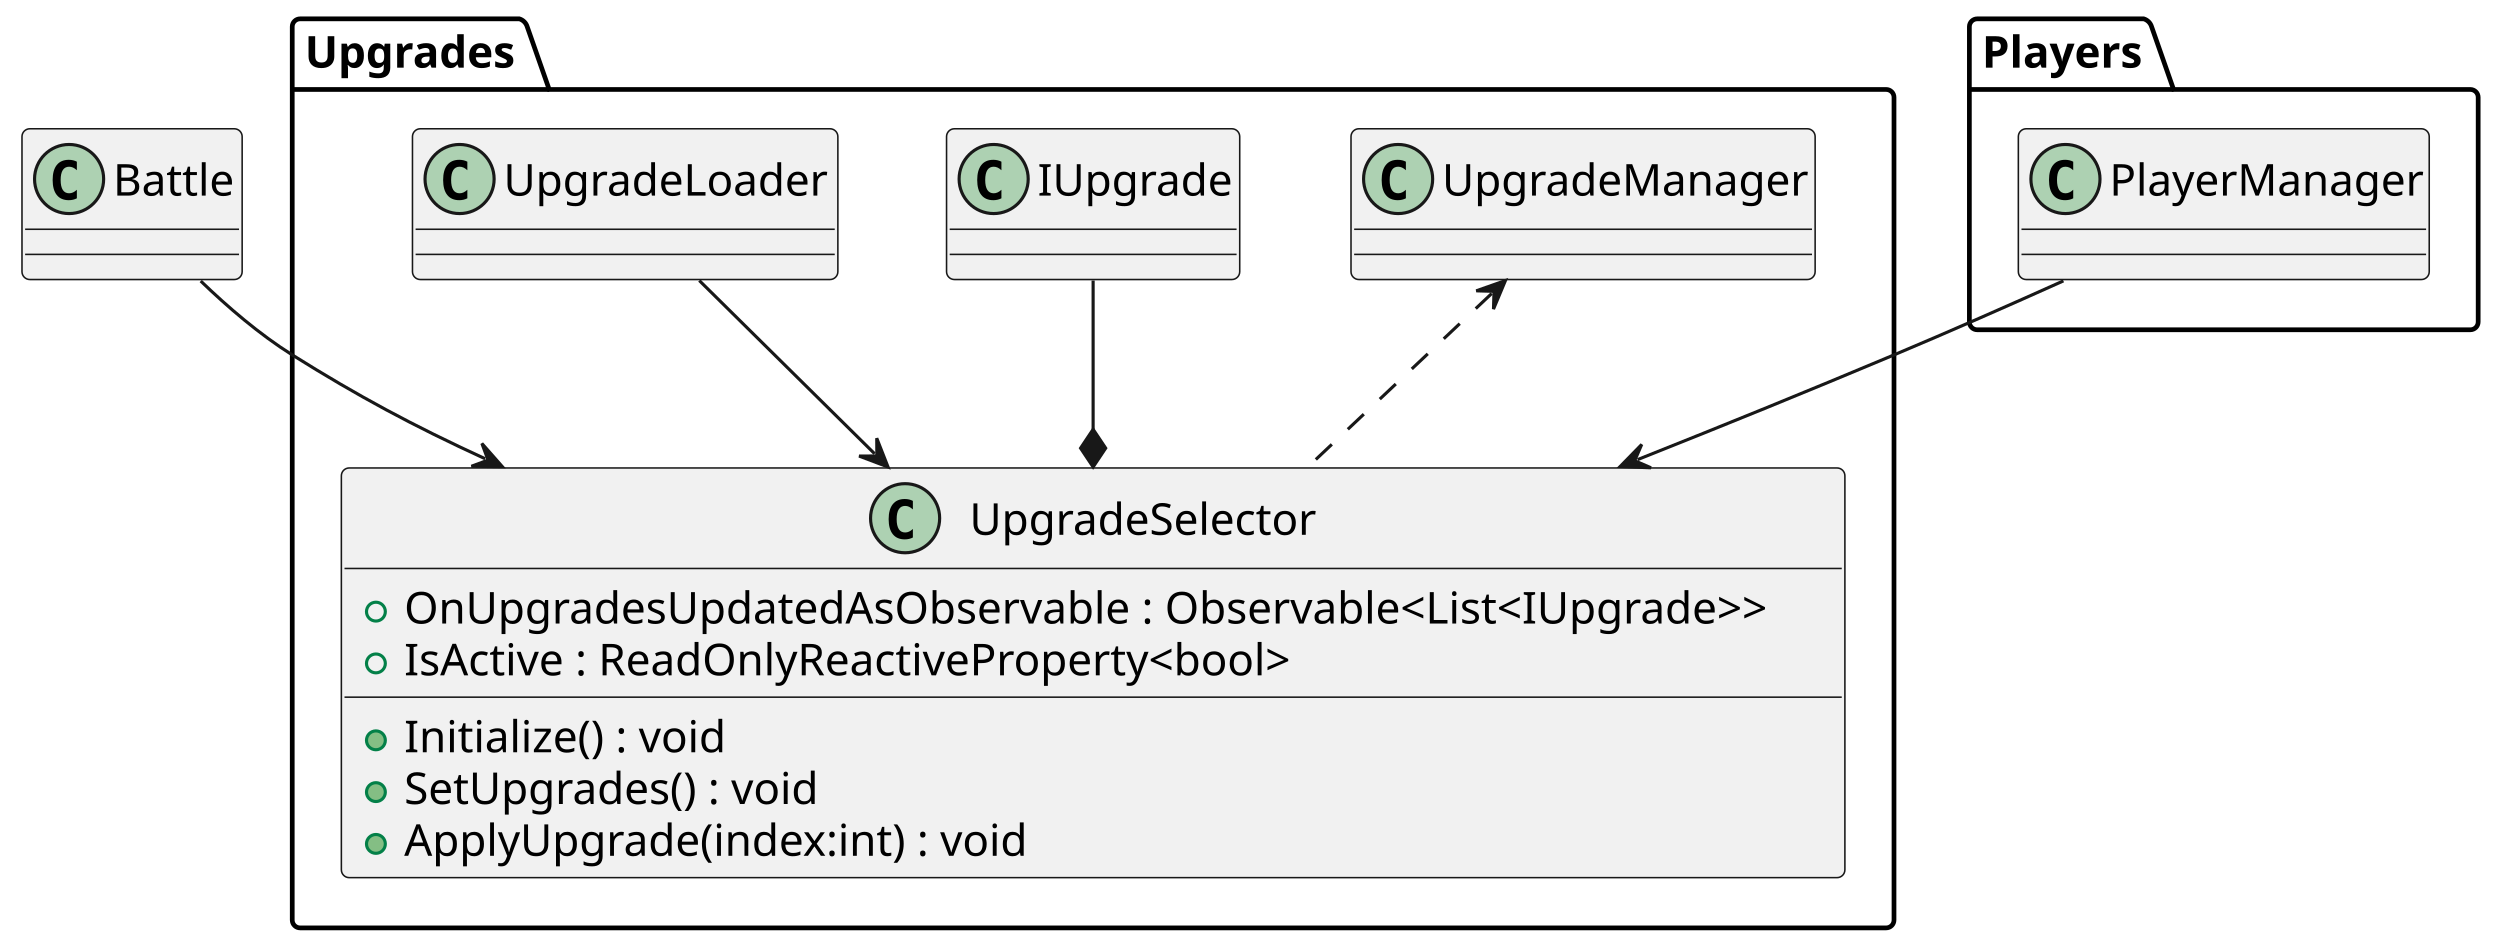
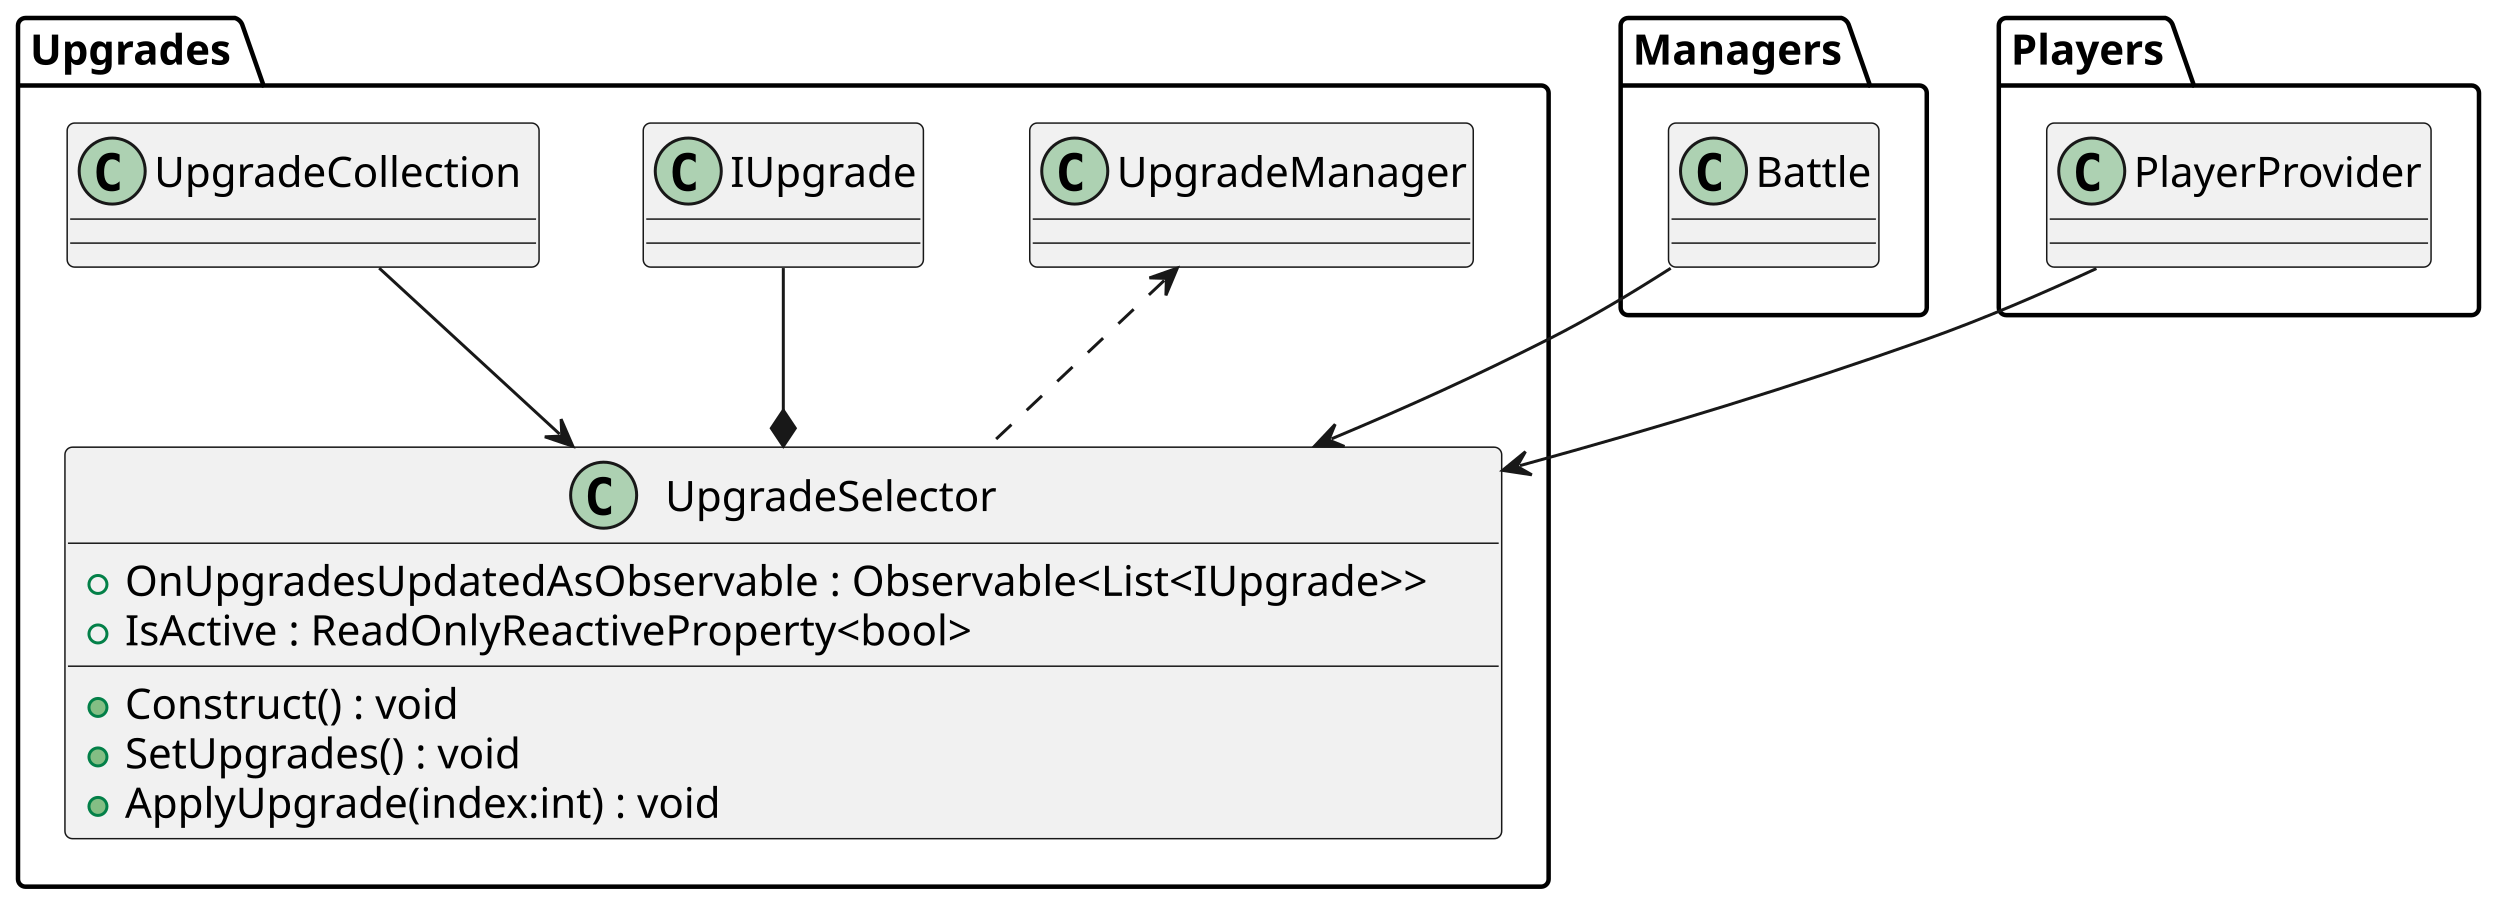
- <svg xmlns="http://www.w3.org/2000/svg" contentStyleType="text/css" height="302px" preserveAspectRatio="none" style="width:796px;height:302px;background:#FFFFFF;" version="1.1" viewBox="0 0 796 302" width="796px" zoomAndPan="magnify">
+ <svg xmlns="http://www.w3.org/2000/svg" contentStyleType="text/css" height="302px" preserveAspectRatio="none" style="width:833px;height:302px;background:#FFFFFF;" version="1.1" viewBox="0 0 833 302" width="833px" zoomAndPan="magnify">
  <defs />
  <g>
    <g id="cluster_Upgrades">
-       <path d="M95.55,6 L165.361,6 A3.75,3.75 0 0 1 167.861,8.5 L174.861,28.488 L600.55,28.488 A2.5,2.5 0 0 1 603.05,30.988 L603.05,292.94 A2.5,2.5 0 0 1 600.55,295.44 L95.55,295.44 A2.5,2.5 0 0 1 93.05,292.94 L93.05,8.5 A2.5,2.5 0 0 1 95.55,6 " fill="none" style="stroke:#000000;stroke-width:1.5;" />
-       <line style="stroke:#000000;stroke-width:1.5;" x1="93.05" x2="174.861" y1="28.488" y2="28.488" />
-       <text fill="#000000" font-family="sans-serif" font-size="14" font-weight="bold" lengthAdjust="spacing" textLength="68.811" x="97.05" y="21.535">Upgrades</text>
+       <path d="M8.5,6 L78.311,6 A3.75,3.75 0 0 1 80.811,8.5 L87.811,28.488 L513.5,28.488 A2.5,2.5 0 0 1 516,30.988 L516,292.94 A2.5,2.5 0 0 1 513.5,295.44 L8.5,295.44 A2.5,2.5 0 0 1 6,292.94 L6,8.5 A2.5,2.5 0 0 1 8.5,6 " fill="none" style="stroke:#000000;stroke-width:1.5;" />
+       <line style="stroke:#000000;stroke-width:1.5;" x1="6" x2="87.811" y1="28.488" y2="28.488" />
+       <text fill="#000000" font-family="sans-serif" font-size="14" font-weight="bold" lengthAdjust="spacing" textLength="68.811" x="10" y="21.535">Upgrades</text>
+     </g>
+     <g id="cluster_Managers">
+       <path d="M542.5,6 L613.582,6 A3.75,3.75 0 0 1 616.082,8.5 L623.082,28.488 L639.5,28.488 A2.5,2.5 0 0 1 642,30.988 L642,102.5 A2.5,2.5 0 0 1 639.5,105 L542.5,105 A2.5,2.5 0 0 1 540,102.5 L540,8.5 A2.5,2.5 0 0 1 542.5,6 " fill="none" style="stroke:#000000;stroke-width:1.5;" />
+       <line style="stroke:#000000;stroke-width:1.5;" x1="540" x2="623.082" y1="28.488" y2="28.488" />
+       <text fill="#000000" font-family="sans-serif" font-size="14" font-weight="bold" lengthAdjust="spacing" textLength="70.082" x="544" y="21.535">Managers</text>
    </g>
    <g id="cluster_Players">
-       <path d="M629.55,6 L682.565,6 A3.75,3.75 0 0 1 685.065,8.5 L692.065,28.488 L786.55,28.488 A2.5,2.5 0 0 1 789.05,30.988 L789.05,102.5 A2.5,2.5 0 0 1 786.55,105 L629.55,105 A2.5,2.5 0 0 1 627.05,102.5 L627.05,8.5 A2.5,2.5 0 0 1 629.55,6 " fill="none" style="stroke:#000000;stroke-width:1.5;" />
-       <line style="stroke:#000000;stroke-width:1.5;" x1="627.05" x2="692.065" y1="28.488" y2="28.488" />
-       <text fill="#000000" font-family="sans-serif" font-size="14" font-weight="bold" lengthAdjust="spacing" textLength="52.015" x="631.05" y="21.535">Players</text>
+       <path d="M668.5,6 L721.515,6 A3.75,3.75 0 0 1 724.015,8.5 L731.015,28.488 L823.5,28.488 A2.5,2.5 0 0 1 826,30.988 L826,102.5 A2.5,2.5 0 0 1 823.5,105 L668.5,105 A2.5,2.5 0 0 1 666,102.5 L666,8.5 A2.5,2.5 0 0 1 668.5,6 " fill="none" style="stroke:#000000;stroke-width:1.5;" />
+       <line style="stroke:#000000;stroke-width:1.5;" x1="666" x2="731.015" y1="28.488" y2="28.488" />
+       <text fill="#000000" font-family="sans-serif" font-size="14" font-weight="bold" lengthAdjust="spacing" textLength="52.015" x="670" y="21.535">Players</text>
    </g>
    <g id="elem_UpgradeSelector">
-       <rect codeLine="2" fill="#F1F1F1" height="130.441" id="UpgradeSelector" rx="2.5" ry="2.5" style="stroke:#181818;stroke-width:0.5;" width="478.724" x="108.69" y="149" />
-       <ellipse cx="288.185" cy="165" fill="#ADD1B2" rx="11" ry="11" style="stroke:#181818;stroke-width:1.0;" />
-       <path d="M290.658,171.143 Q290.077,171.442 289.438,171.591 Q288.798,171.741 288.093,171.741 Q285.586,171.741 284.266,170.089 Q282.946,168.437 282.946,165.316 Q282.946,162.186 284.266,160.535 Q285.586,158.883 288.093,158.883 Q288.798,158.883 289.446,159.032 Q290.093,159.182 290.658,159.481 L290.658,162.203 Q290.027,161.622 289.433,161.352 Q288.84,161.083 288.209,161.083 Q286.864,161.083 286.18,162.149 Q285.495,163.216 285.495,165.316 Q285.495,167.408 286.18,168.474 Q286.864,169.541 288.209,169.541 Q288.84,169.541 289.433,169.271 Q290.027,169.001 290.658,168.42 Z " fill="#000000" />
-       <text fill="#000000" font-family="sans-serif" font-size="14" lengthAdjust="spacing" textLength="111.234" x="308.685" y="170.291">UpgradeSelector</text>
-       <line style="stroke:#181818;stroke-width:0.5;" x1="109.69" x2="586.414" y1="181" y2="181" />
-       <ellipse cx="119.69" cy="194.744" fill="none" rx="3" ry="3" style="stroke:#038048;stroke-width:1.0;" />
-       <text fill="#000000" font-family="sans-serif" font-size="14" lengthAdjust="spacing" textLength="452.724" x="128.69" y="198.535">OnUpgradesUpdatedAsObservable : Observable&lt;List&lt;IUpgrade&gt;&gt;</text>
-       <ellipse cx="119.69" cy="211.232" fill="none" rx="3" ry="3" style="stroke:#038048;stroke-width:1.0;" />
-       <text fill="#000000" font-family="sans-serif" font-size="14" lengthAdjust="spacing" textLength="294.896" x="128.69" y="215.023">IsActive : ReadOnlyReactiveProperty&lt;bool&gt;</text>
-       <line style="stroke:#181818;stroke-width:0.5;" x1="109.69" x2="586.414" y1="221.977" y2="221.977" />
-       <ellipse cx="119.69" cy="235.721" fill="#84BE84" rx="3" ry="3" style="stroke:#038048;stroke-width:1.0;" />
-       <text fill="#000000" font-family="sans-serif" font-size="14" lengthAdjust="spacing" textLength="108.801" x="128.69" y="239.512">Initialize() : void</text>
-       <ellipse cx="119.69" cy="252.209" fill="#84BE84" rx="3" ry="3" style="stroke:#038048;stroke-width:1.0;" />
-       <text fill="#000000" font-family="sans-serif" font-size="14" lengthAdjust="spacing" textLength="136.124" x="128.69" y="256">SetUpgrades() : void</text>
-       <ellipse cx="119.69" cy="268.697" fill="#84BE84" rx="3" ry="3" style="stroke:#038048;stroke-width:1.0;" />
-       <text fill="#000000" font-family="sans-serif" font-size="14" lengthAdjust="spacing" textLength="207.389" x="128.69" y="272.488">ApplyUpgrade(index:int) : void</text>
+       <rect codeLine="2" fill="#F1F1F1" height="130.441" id="UpgradeSelector" rx="2.5" ry="2.5" style="stroke:#181818;stroke-width:0.5;" width="478.724" x="21.64" y="149" />
+       <ellipse cx="201.135" cy="165" fill="#ADD1B2" rx="11" ry="11" style="stroke:#181818;stroke-width:1.0;" />
+       <path d="M203.608,171.143 Q203.027,171.442 202.388,171.591 Q201.748,171.741 201.043,171.741 Q198.536,171.741 197.216,170.089 Q195.896,168.437 195.896,165.316 Q195.896,162.186 197.216,160.535 Q198.536,158.883 201.043,158.883 Q201.748,158.883 202.396,159.032 Q203.043,159.182 203.608,159.481 L203.608,162.203 Q202.977,161.622 202.383,161.352 Q201.79,161.083 201.159,161.083 Q199.814,161.083 199.13,162.149 Q198.445,163.216 198.445,165.316 Q198.445,167.408 199.13,168.474 Q199.814,169.541 201.159,169.541 Q201.79,169.541 202.383,169.271 Q202.977,169.001 203.608,168.42 Z " fill="#000000" />
+       <text fill="#000000" font-family="sans-serif" font-size="14" lengthAdjust="spacing" textLength="111.234" x="221.635" y="170.291">UpgradeSelector</text>
+       <line style="stroke:#181818;stroke-width:0.5;" x1="22.64" x2="499.364" y1="181" y2="181" />
+       <ellipse cx="32.64" cy="194.744" fill="none" rx="3" ry="3" style="stroke:#038048;stroke-width:1.0;" />
+       <text fill="#000000" font-family="sans-serif" font-size="14" lengthAdjust="spacing" textLength="452.724" x="41.64" y="198.535">OnUpgradesUpdatedAsObservable : Observable&lt;List&lt;IUpgrade&gt;&gt;</text>
+       <ellipse cx="32.64" cy="211.232" fill="none" rx="3" ry="3" style="stroke:#038048;stroke-width:1.0;" />
+       <text fill="#000000" font-family="sans-serif" font-size="14" lengthAdjust="spacing" textLength="294.896" x="41.64" y="215.023">IsActive : ReadOnlyReactiveProperty&lt;bool&gt;</text>
+       <line style="stroke:#181818;stroke-width:0.5;" x1="22.64" x2="499.364" y1="221.977" y2="221.977" />
+       <ellipse cx="32.64" cy="235.721" fill="#84BE84" rx="3" ry="3" style="stroke:#038048;stroke-width:1.0;" />
+       <text fill="#000000" font-family="sans-serif" font-size="14" lengthAdjust="spacing" textLength="117.27" x="41.64" y="239.512">Construct() : void</text>
+       <ellipse cx="32.64" cy="252.209" fill="#84BE84" rx="3" ry="3" style="stroke:#038048;stroke-width:1.0;" />
+       <text fill="#000000" font-family="sans-serif" font-size="14" lengthAdjust="spacing" textLength="136.124" x="41.64" y="256">SetUpgrades() : void</text>
+       <ellipse cx="32.64" cy="268.697" fill="#84BE84" rx="3" ry="3" style="stroke:#038048;stroke-width:1.0;" />
+       <text fill="#000000" font-family="sans-serif" font-size="14" lengthAdjust="spacing" textLength="207.389" x="41.64" y="272.488">ApplyUpgrade(index:int) : void</text>
    </g>
-     <g id="elem_UpgradeLoader">
-       <rect fill="#F1F1F1" height="48" id="UpgradeLoader" rx="2.5" ry="2.5" style="stroke:#181818;stroke-width:0.5;" width="135.448" x="131.33" y="41" />
-       <ellipse cx="146.33" cy="57" fill="#ADD1B2" rx="11" ry="11" style="stroke:#181818;stroke-width:1.0;" />
-       <path d="M148.803,63.143 Q148.222,63.442 147.583,63.591 Q146.944,63.741 146.238,63.741 Q143.731,63.741 142.411,62.089 Q141.092,60.437 141.092,57.316 Q141.092,54.187 142.411,52.535 Q143.731,50.883 146.238,50.883 Q146.944,50.883 147.591,51.032 Q148.239,51.182 148.803,51.48 L148.803,54.203 Q148.172,53.622 147.579,53.352 Q146.985,53.083 146.354,53.083 Q145.01,53.083 144.325,54.149 Q143.64,55.216 143.64,57.316 Q143.64,59.408 144.325,60.474 Q145.01,61.541 146.354,61.541 Q146.985,61.541 147.579,61.271 Q148.172,61.002 148.803,60.42 Z " fill="#000000" />
-       <text fill="#000000" font-family="sans-serif" font-size="14" lengthAdjust="spacing" textLength="103.448" x="160.33" y="62.291">UpgradeLoader</text>
-       <line style="stroke:#181818;stroke-width:0.5;" x1="132.33" x2="265.778" y1="73" y2="73" />
-       <line style="stroke:#181818;stroke-width:0.5;" x1="132.33" x2="265.778" y1="81" y2="81" />
+     <g id="elem_UpgradeCollection">
+       <rect fill="#F1F1F1" height="48" id="UpgradeCollection" rx="2.5" ry="2.5" style="stroke:#181818;stroke-width:0.5;" width="157.234" x="22.38" y="41" />
+       <ellipse cx="37.38" cy="57" fill="#ADD1B2" rx="11" ry="11" style="stroke:#181818;stroke-width:1.0;" />
+       <path d="M39.853,63.143 Q39.272,63.442 38.633,63.591 Q37.994,63.741 37.288,63.741 Q34.781,63.741 33.462,62.089 Q32.142,60.437 32.142,57.316 Q32.142,54.187 33.462,52.535 Q34.781,50.883 37.288,50.883 Q37.994,50.883 38.641,51.032 Q39.289,51.182 39.853,51.48 L39.853,54.203 Q39.222,53.622 38.629,53.352 Q38.035,53.083 37.404,53.083 Q36.06,53.083 35.375,54.149 Q34.69,55.216 34.69,57.316 Q34.69,59.408 35.375,60.474 Q36.06,61.541 37.404,61.541 Q38.035,61.541 38.629,61.271 Q39.222,61.002 39.853,60.42 Z " fill="#000000" />
+       <text fill="#000000" font-family="sans-serif" font-size="14" lengthAdjust="spacing" textLength="125.234" x="51.38" y="62.291">UpgradeCollection</text>
+       <line style="stroke:#181818;stroke-width:0.5;" x1="23.38" x2="178.614" y1="73" y2="73" />
+       <line style="stroke:#181818;stroke-width:0.5;" x1="23.38" x2="178.614" y1="81" y2="81" />
    </g>
    <g id="elem_IUpgrade">
-       <rect fill="#F1F1F1" height="48" id="IUpgrade" rx="2.5" ry="2.5" style="stroke:#181818;stroke-width:0.5;" width="93.346" x="301.38" y="41" />
-       <ellipse cx="316.38" cy="57" fill="#ADD1B2" rx="11" ry="11" style="stroke:#181818;stroke-width:1.0;" />
-       <path d="M318.853,63.143 Q318.272,63.442 317.633,63.591 Q316.994,63.741 316.288,63.741 Q313.781,63.741 312.462,62.089 Q311.142,60.437 311.142,57.316 Q311.142,54.187 312.462,52.535 Q313.781,50.883 316.288,50.883 Q316.994,50.883 317.641,51.032 Q318.289,51.182 318.853,51.48 L318.853,54.203 Q318.222,53.622 317.629,53.352 Q317.035,53.083 316.404,53.083 Q315.06,53.083 314.375,54.149 Q313.69,55.216 313.69,57.316 Q313.69,59.408 314.375,60.474 Q315.06,61.541 316.404,61.541 Q317.035,61.541 317.629,61.271 Q318.222,61.002 318.853,60.42 Z " fill="#000000" />
-       <text fill="#000000" font-family="sans-serif" font-size="14" lengthAdjust="spacing" textLength="61.346" x="330.38" y="62.291">IUpgrade</text>
-       <line style="stroke:#181818;stroke-width:0.5;" x1="302.38" x2="393.726" y1="73" y2="73" />
-       <line style="stroke:#181818;stroke-width:0.5;" x1="302.38" x2="393.726" y1="81" y2="81" />
+       <rect fill="#F1F1F1" height="48" id="IUpgrade" rx="2.5" ry="2.5" style="stroke:#181818;stroke-width:0.5;" width="93.346" x="214.33" y="41" />
+       <ellipse cx="229.33" cy="57" fill="#ADD1B2" rx="11" ry="11" style="stroke:#181818;stroke-width:1.0;" />
+       <path d="M231.803,63.143 Q231.222,63.442 230.583,63.591 Q229.944,63.741 229.238,63.741 Q226.731,63.741 225.411,62.089 Q224.092,60.437 224.092,57.316 Q224.092,54.187 225.411,52.535 Q226.731,50.883 229.238,50.883 Q229.944,50.883 230.591,51.032 Q231.239,51.182 231.803,51.48 L231.803,54.203 Q231.172,53.622 230.579,53.352 Q229.985,53.083 229.354,53.083 Q228.01,53.083 227.325,54.149 Q226.64,55.216 226.64,57.316 Q226.64,59.408 227.325,60.474 Q228.01,61.541 229.354,61.541 Q229.985,61.541 230.579,61.271 Q231.172,61.002 231.803,60.42 Z " fill="#000000" />
+       <text fill="#000000" font-family="sans-serif" font-size="14" lengthAdjust="spacing" textLength="61.346" x="243.33" y="62.291">IUpgrade</text>
+       <line style="stroke:#181818;stroke-width:0.5;" x1="215.33" x2="306.676" y1="73" y2="73" />
+       <line style="stroke:#181818;stroke-width:0.5;" x1="215.33" x2="306.676" y1="81" y2="81" />
    </g>
    <g id="elem_UpgradeManager">
-       <rect fill="#F1F1F1" height="48" id="UpgradeManager" rx="2.5" ry="2.5" style="stroke:#181818;stroke-width:0.5;" width="147.78" x="430.16" y="41" />
-       <ellipse cx="445.16" cy="57" fill="#ADD1B2" rx="11" ry="11" style="stroke:#181818;stroke-width:1.0;" />
-       <path d="M447.633,63.143 Q447.052,63.442 446.413,63.591 Q445.774,63.741 445.068,63.741 Q442.561,63.741 441.241,62.089 Q439.922,60.437 439.922,57.316 Q439.922,54.187 441.241,52.535 Q442.561,50.883 445.068,50.883 Q445.774,50.883 446.421,51.032 Q447.069,51.182 447.633,51.48 L447.633,54.203 Q447.002,53.622 446.409,53.352 Q445.815,53.083 445.184,53.083 Q443.84,53.083 443.155,54.149 Q442.47,55.216 442.47,57.316 Q442.47,59.408 443.155,60.474 Q443.84,61.541 445.184,61.541 Q445.815,61.541 446.409,61.271 Q447.002,61.002 447.633,60.42 Z " fill="#000000" />
-       <text fill="#000000" font-family="sans-serif" font-size="14" lengthAdjust="spacing" textLength="115.78" x="459.16" y="62.291">UpgradeManager</text>
-       <line style="stroke:#181818;stroke-width:0.5;" x1="431.16" x2="576.94" y1="73" y2="73" />
-       <line style="stroke:#181818;stroke-width:0.5;" x1="431.16" x2="576.94" y1="81" y2="81" />
-     </g>
-     <g id="elem_PlayerManager">
-       <rect fill="#F1F1F1" height="48" id="PlayerManager" rx="2.5" ry="2.5" style="stroke:#181818;stroke-width:0.5;" width="130.827" x="642.64" y="41" />
-       <ellipse cx="657.64" cy="57" fill="#ADD1B2" rx="11" ry="11" style="stroke:#181818;stroke-width:1.0;" />
-       <path d="M660.113,63.143 Q659.532,63.442 658.893,63.591 Q658.254,63.741 657.548,63.741 Q655.041,63.741 653.721,62.089 Q652.402,60.437 652.402,57.316 Q652.402,54.187 653.721,52.535 Q655.041,50.883 657.548,50.883 Q658.254,50.883 658.901,51.032 Q659.549,51.182 660.113,51.48 L660.113,54.203 Q659.482,53.622 658.889,53.352 Q658.295,53.083 657.664,53.083 Q656.32,53.083 655.635,54.149 Q654.95,55.216 654.95,57.316 Q654.95,59.408 655.635,60.474 Q656.32,61.541 657.664,61.541 Q658.295,61.541 658.889,61.271 Q659.482,61.002 660.113,60.42 Z " fill="#000000" />
-       <text fill="#000000" font-family="sans-serif" font-size="14" lengthAdjust="spacing" textLength="98.827" x="671.64" y="62.291">PlayerManager</text>
-       <line style="stroke:#181818;stroke-width:0.5;" x1="643.64" x2="772.467" y1="73" y2="73" />
-       <line style="stroke:#181818;stroke-width:0.5;" x1="643.64" x2="772.467" y1="81" y2="81" />
+       <rect fill="#F1F1F1" height="48" id="UpgradeManager" rx="2.5" ry="2.5" style="stroke:#181818;stroke-width:0.5;" width="147.78" x="343.11" y="41" />
+       <ellipse cx="358.11" cy="57" fill="#ADD1B2" rx="11" ry="11" style="stroke:#181818;stroke-width:1.0;" />
+       <path d="M360.583,63.143 Q360.002,63.442 359.363,63.591 Q358.724,63.741 358.018,63.741 Q355.511,63.741 354.192,62.089 Q352.872,60.437 352.872,57.316 Q352.872,54.187 354.192,52.535 Q355.511,50.883 358.018,50.883 Q358.724,50.883 359.371,51.032 Q360.019,51.182 360.583,51.48 L360.583,54.203 Q359.952,53.622 359.359,53.352 Q358.765,53.083 358.134,53.083 Q356.79,53.083 356.105,54.149 Q355.42,55.216 355.42,57.316 Q355.42,59.408 356.105,60.474 Q356.79,61.541 358.134,61.541 Q358.765,61.541 359.359,61.271 Q359.952,61.002 360.583,60.42 Z " fill="#000000" />
+       <text fill="#000000" font-family="sans-serif" font-size="14" lengthAdjust="spacing" textLength="115.78" x="372.11" y="62.291">UpgradeManager</text>
+       <line style="stroke:#181818;stroke-width:0.5;" x1="344.11" x2="489.89" y1="73" y2="73" />
+       <line style="stroke:#181818;stroke-width:0.5;" x1="344.11" x2="489.89" y1="81" y2="81" />
    </g>
    <g id="elem_Battle">
-       <rect fill="#F1F1F1" height="48" id="Battle" rx="2.5" ry="2.5" style="stroke:#181818;stroke-width:0.5;" width="70.103" x="7" y="41" />
-       <ellipse cx="22" cy="57" fill="#ADD1B2" rx="11" ry="11" style="stroke:#181818;stroke-width:1.0;" />
-       <path d="M24.473,63.143 Q23.892,63.442 23.253,63.591 Q22.614,63.741 21.908,63.741 Q19.401,63.741 18.081,62.089 Q16.762,60.437 16.762,57.316 Q16.762,54.187 18.081,52.535 Q19.401,50.883 21.908,50.883 Q22.614,50.883 23.261,51.032 Q23.909,51.182 24.473,51.48 L24.473,54.203 Q23.842,53.622 23.249,53.352 Q22.655,53.083 22.024,53.083 Q20.68,53.083 19.995,54.149 Q19.31,55.216 19.31,57.316 Q19.31,59.408 19.995,60.474 Q20.68,61.541 22.024,61.541 Q22.655,61.541 23.249,61.271 Q23.842,61.002 24.473,60.42 Z " fill="#000000" />
-       <text fill="#000000" font-family="sans-serif" font-size="14" lengthAdjust="spacing" textLength="38.103" x="36" y="62.291">Battle</text>
-       <line style="stroke:#181818;stroke-width:0.5;" x1="8" x2="76.103" y1="73" y2="73" />
-       <line style="stroke:#181818;stroke-width:0.5;" x1="8" x2="76.103" y1="81" y2="81" />
+       <rect fill="#F1F1F1" height="48" id="Battle" rx="2.5" ry="2.5" style="stroke:#181818;stroke-width:0.5;" width="70.103" x="555.95" y="41" />
+       <ellipse cx="570.95" cy="57" fill="#ADD1B2" rx="11" ry="11" style="stroke:#181818;stroke-width:1.0;" />
+       <path d="M573.423,63.143 Q572.842,63.442 572.203,63.591 Q571.564,63.741 570.858,63.741 Q568.351,63.741 567.032,62.089 Q565.712,60.437 565.712,57.316 Q565.712,54.187 567.032,52.535 Q568.351,50.883 570.858,50.883 Q571.564,50.883 572.211,51.032 Q572.859,51.182 573.423,51.48 L573.423,54.203 Q572.792,53.622 572.199,53.352 Q571.605,53.083 570.974,53.083 Q569.63,53.083 568.945,54.149 Q568.26,55.216 568.26,57.316 Q568.26,59.408 568.945,60.474 Q569.63,61.541 570.974,61.541 Q571.605,61.541 572.199,61.271 Q572.792,61.002 573.423,60.42 Z " fill="#000000" />
+       <text fill="#000000" font-family="sans-serif" font-size="14" lengthAdjust="spacing" textLength="38.103" x="584.95" y="62.291">Battle</text>
+       <line style="stroke:#181818;stroke-width:0.5;" x1="556.95" x2="625.053" y1="73" y2="73" />
+       <line style="stroke:#181818;stroke-width:0.5;" x1="556.95" x2="625.053" y1="81" y2="81" />
    </g>
-     <g id="link_UpgradeLoader_UpgradeSelector">
-       <path codeLine="10" d="M222.66,89.33 C238.91,105.38 257.07,123.334 278.481,144.474 " fill="none" id="UpgradeLoader-to-UpgradeSelector" style="stroke:#181818;stroke-width:1.0;" />
-       <polygon fill="#181818" points="282.75,148.69,279.156,139.52,279.192,145.177,273.535,145.213,282.75,148.69" style="stroke:#181818;stroke-width:1.0;" />
+     <g id="elem_PlayerProvider">
+       <rect fill="#F1F1F1" height="48" id="PlayerProvider" rx="2.5" ry="2.5" style="stroke:#181818;stroke-width:0.5;" width="128.059" x="681.97" y="41" />
+       <ellipse cx="696.97" cy="57" fill="#ADD1B2" rx="11" ry="11" style="stroke:#181818;stroke-width:1.0;" />
+       <path d="M699.443,63.143 Q698.862,63.442 698.223,63.591 Q697.584,63.741 696.878,63.741 Q694.371,63.741 693.052,62.089 Q691.732,60.437 691.732,57.316 Q691.732,54.187 693.052,52.535 Q694.371,50.883 696.878,50.883 Q697.584,50.883 698.231,51.032 Q698.879,51.182 699.443,51.48 L699.443,54.203 Q698.812,53.622 698.219,53.352 Q697.625,53.083 696.994,53.083 Q695.65,53.083 694.965,54.149 Q694.28,55.216 694.28,57.316 Q694.28,59.408 694.965,60.474 Q695.65,61.541 696.994,61.541 Q697.625,61.541 698.219,61.271 Q698.812,61.002 699.443,60.42 Z " fill="#000000" />
+       <text fill="#000000" font-family="sans-serif" font-size="14" lengthAdjust="spacing" textLength="96.059" x="710.97" y="62.291">PlayerProvider</text>
+       <line style="stroke:#181818;stroke-width:0.5;" x1="682.97" x2="809.029" y1="73" y2="73" />
+       <line style="stroke:#181818;stroke-width:0.5;" x1="682.97" x2="809.029" y1="81" y2="81" />
+     </g>
+     <g id="link_UpgradeCollection_UpgradeSelector">
+       <path codeLine="10" d="M126.35,89.33 C143.8,105.38 163.474,123.488 186.454,144.628 " fill="none" id="UpgradeCollection-to-UpgradeSelector" style="stroke:#181818;stroke-width:1.0;" />
+       <polygon fill="#181818" points="190.87,148.69,186.954,139.653,187.19,145.305,181.538,145.541,190.87,148.69" style="stroke:#181818;stroke-width:1.0;" />
    </g>
    <g id="link_Battle_UpgradeSelector">
-       <path codeLine="11" d="M63.91,89.48 C72.43,97.69 82.64,106.48 93.05,113 C113.91,126.06 131.307,135.437 154.487,146.077 " fill="none" id="Battle-to-UpgradeSelector" style="stroke:#181818;stroke-width:1.0;" />
-       <polygon fill="#181818" points="159.94,148.58,153.429,141.19,155.396,146.494,150.092,148.461,159.94,148.58" style="stroke:#181818;stroke-width:1.0;" />
+       <path codeLine="11" d="M556.68,89.38 C544.17,97.39 529.72,106.08 516,113 C491.26,125.48 470.114,135.143 443.654,146.222 " fill="none" id="Battle-to-UpgradeSelector" style="stroke:#181818;stroke-width:1.0;" />
+       <polygon fill="#181818" points="438.12,148.54,447.966,148.753,442.732,146.609,444.877,141.374,438.12,148.54" style="stroke:#181818;stroke-width:1.0;" />
    </g>
-     <g id="link_PlayerManager_UpgradeSelector">
-       <path codeLine="12" d="M656.99,89.43 C639.91,97.11 620.73,105.57 603.05,113 C574.98,124.79 550.585,134.733 521.415,146.333 " fill="none" id="PlayerManager-to-UpgradeSelector" style="stroke:#181818;stroke-width:1.0;" />
-       <polygon fill="#181818" points="515.84,148.55,525.681,148.941,520.486,146.702,522.725,141.507,515.84,148.55" style="stroke:#181818;stroke-width:1.0;" />
+     <g id="link_PlayerProvider_UpgradeSelector">
+       <path codeLine="12" d="M698.53,89.47 C681.03,97.58 660.86,106.31 642,113 C596.88,129 553.726,142.162 506.446,155.142 " fill="none" id="PlayerProvider-to-UpgradeSelector" style="stroke:#181818;stroke-width:1.0;" />
+       <polygon fill="#181818" points="500.66,156.73,510.398,158.205,505.482,155.406,508.28,150.49,500.66,156.73" style="stroke:#181818;stroke-width:1.0;" />
    </g>
    <g id="link_IUpgrade_UpgradeSelector">
-       <path codeLine="13" d="M348.05,89.33 C348.05,105.38 348.05,115.55 348.05,136.69 " fill="none" id="IUpgrade-to-UpgradeSelector" style="stroke:#181818;stroke-width:1.0;" />
-       <polygon fill="#181818" points="348.05,148.69,352.05,142.69,348.05,136.69,344.05,142.69,348.05,148.69" style="stroke:#181818;stroke-width:1.0;" />
+       <path codeLine="13" d="M261,89.33 C261,105.38 261,115.55 261,136.69 " fill="none" id="IUpgrade-to-UpgradeSelector" style="stroke:#181818;stroke-width:1.0;" />
+       <polygon fill="#181818" points="261,148.69,265,142.69,261,136.69,257,142.69,261,148.69" style="stroke:#181818;stroke-width:1.0;" />
    </g>
    <g id="link_UpgradeManager_UpgradeSelector">
-       <path codeLine="14" d="M474.966,93.448 C457.956,109.498 438.83,127.55 416.42,148.69 " fill="none" id="UpgradeManager-backto-UpgradeSelector" style="stroke:#181818;stroke-width:1.0;stroke-dasharray:7.0,7.0;" />
-       <polygon fill="#181818" points="479.33,89.33,470.039,92.597,475.693,92.761,475.529,98.416,479.33,89.33" style="stroke:#181818;stroke-width:1.0;" />
+       <path codeLine="14" d="M387.916,93.448 C370.906,109.498 351.78,127.55 329.37,148.69 " fill="none" id="UpgradeManager-backto-UpgradeSelector" style="stroke:#181818;stroke-width:1.0;stroke-dasharray:7.0,7.0;" />
+       <polygon fill="#181818" points="392.28,89.33,382.989,92.597,388.643,92.761,388.479,98.416,392.28,89.33" style="stroke:#181818;stroke-width:1.0;" />
    </g>
  </g>
</svg>
